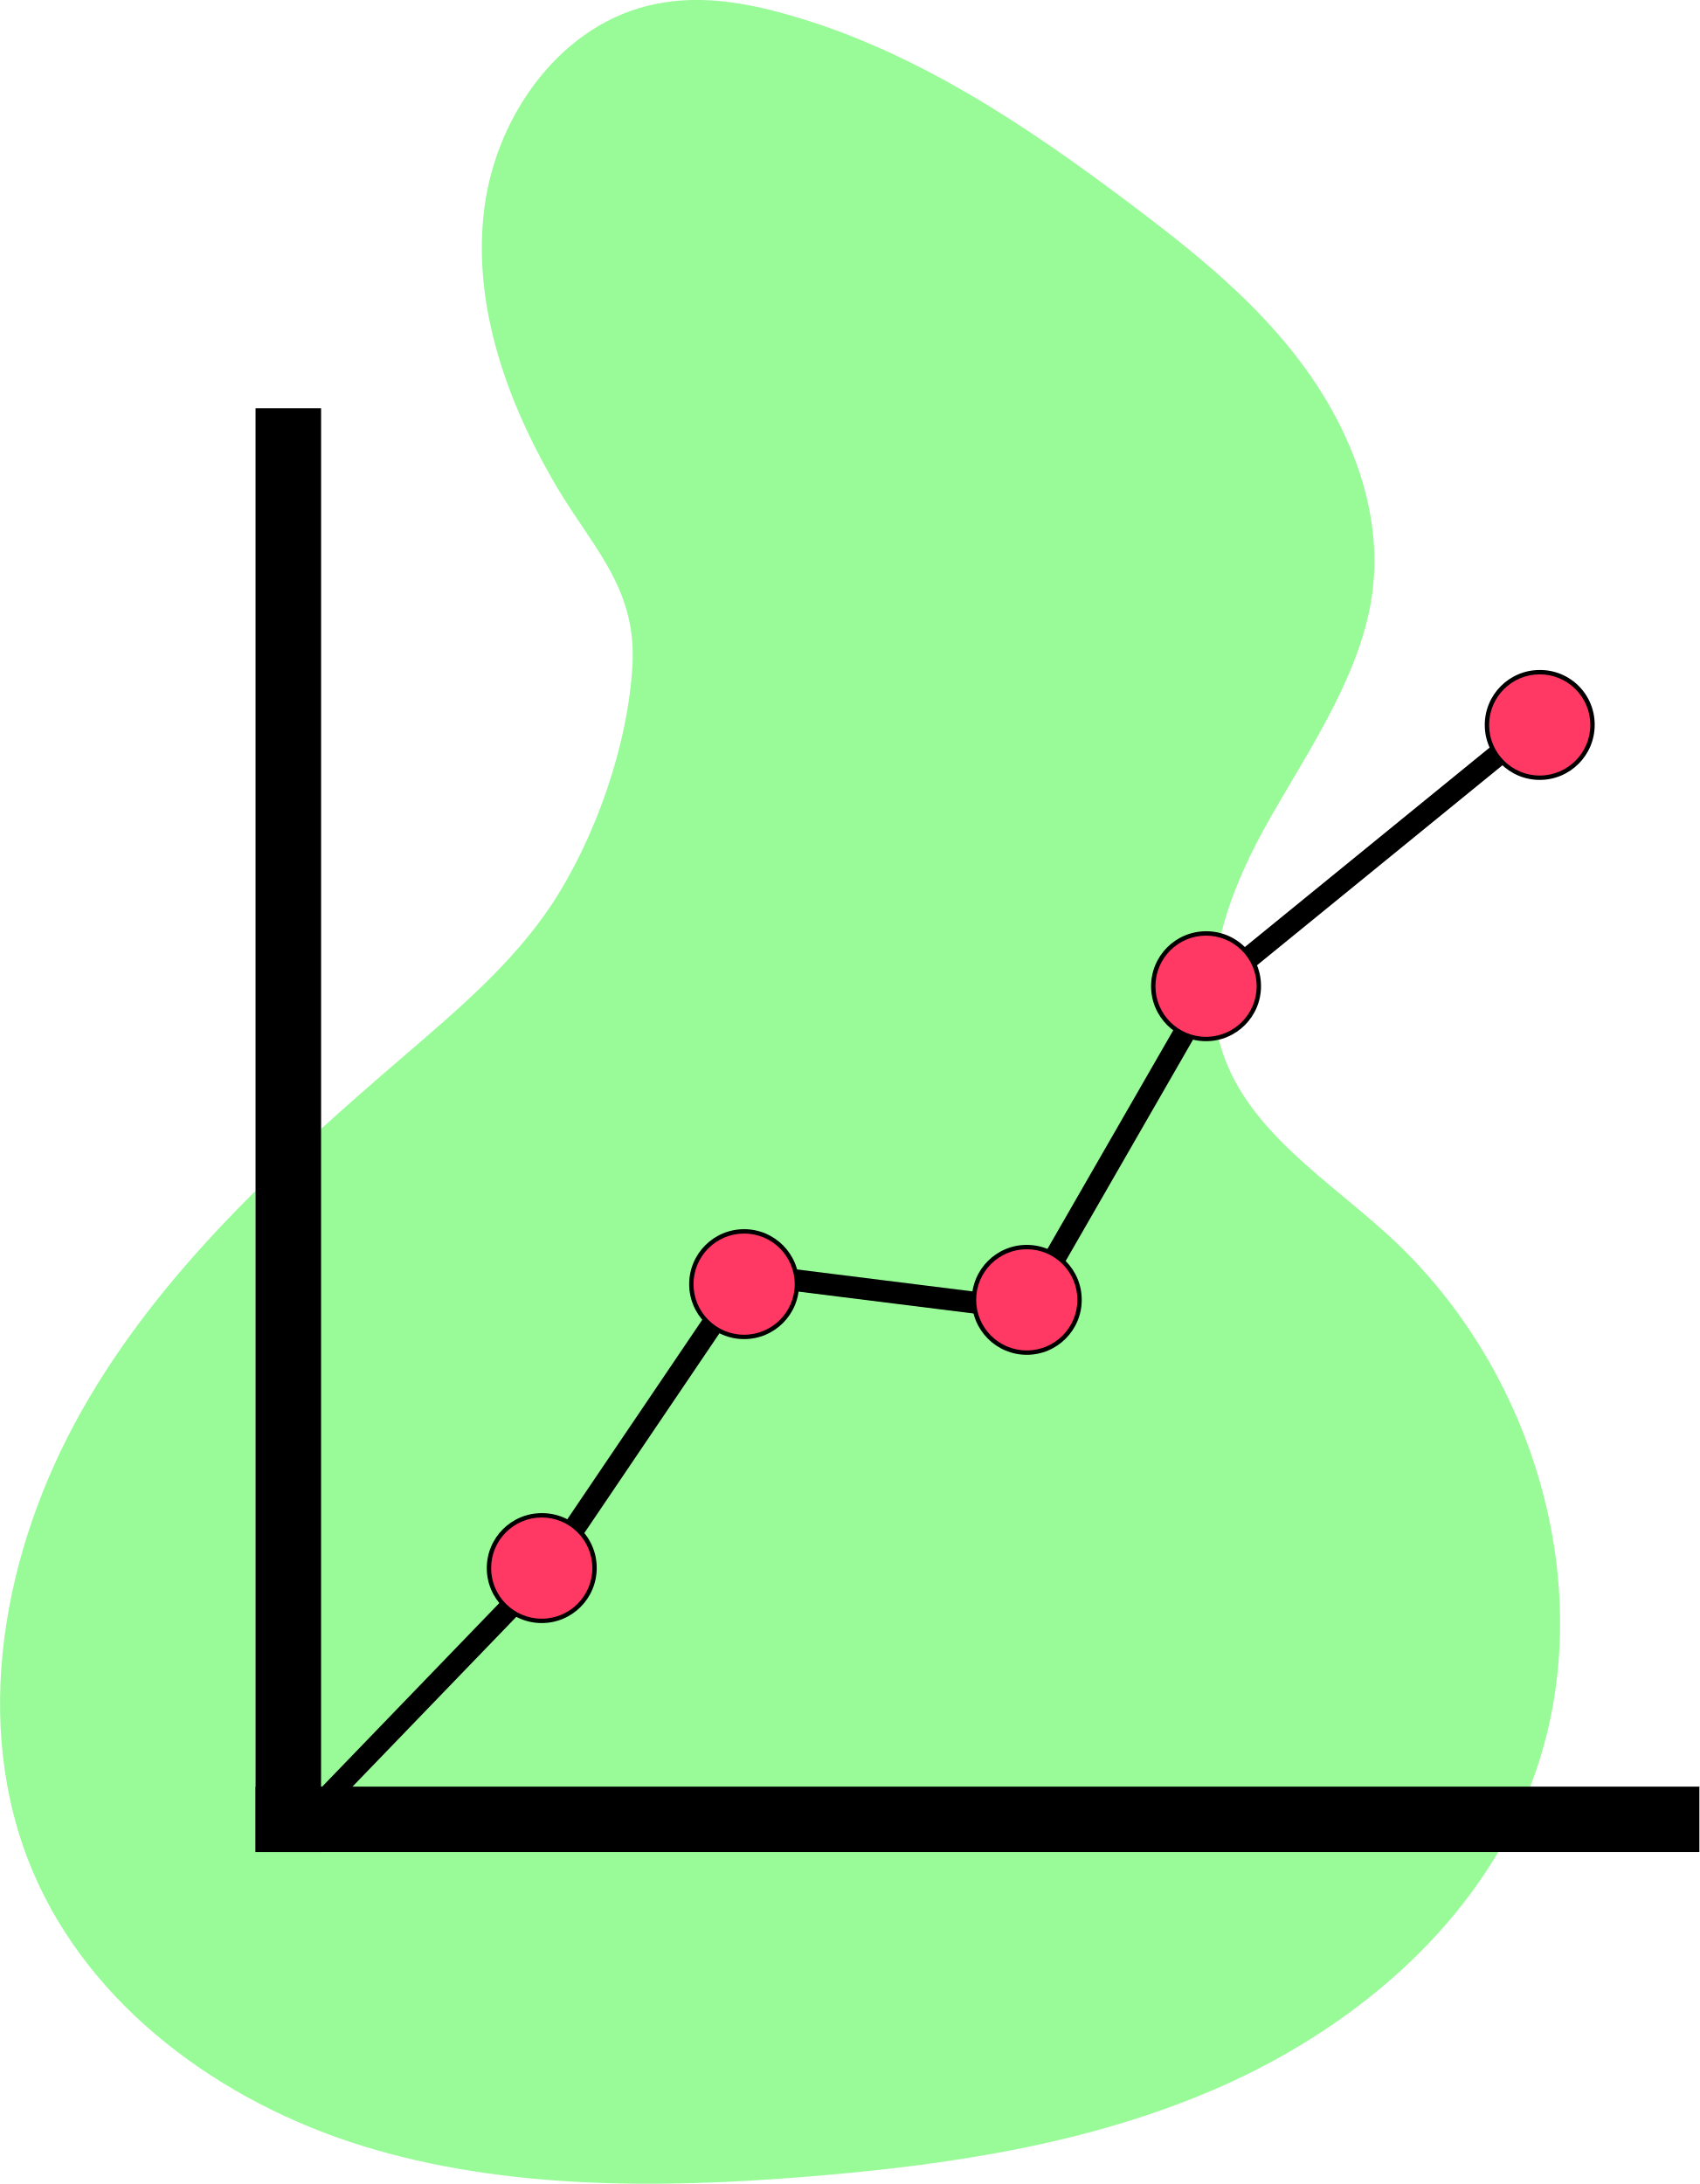
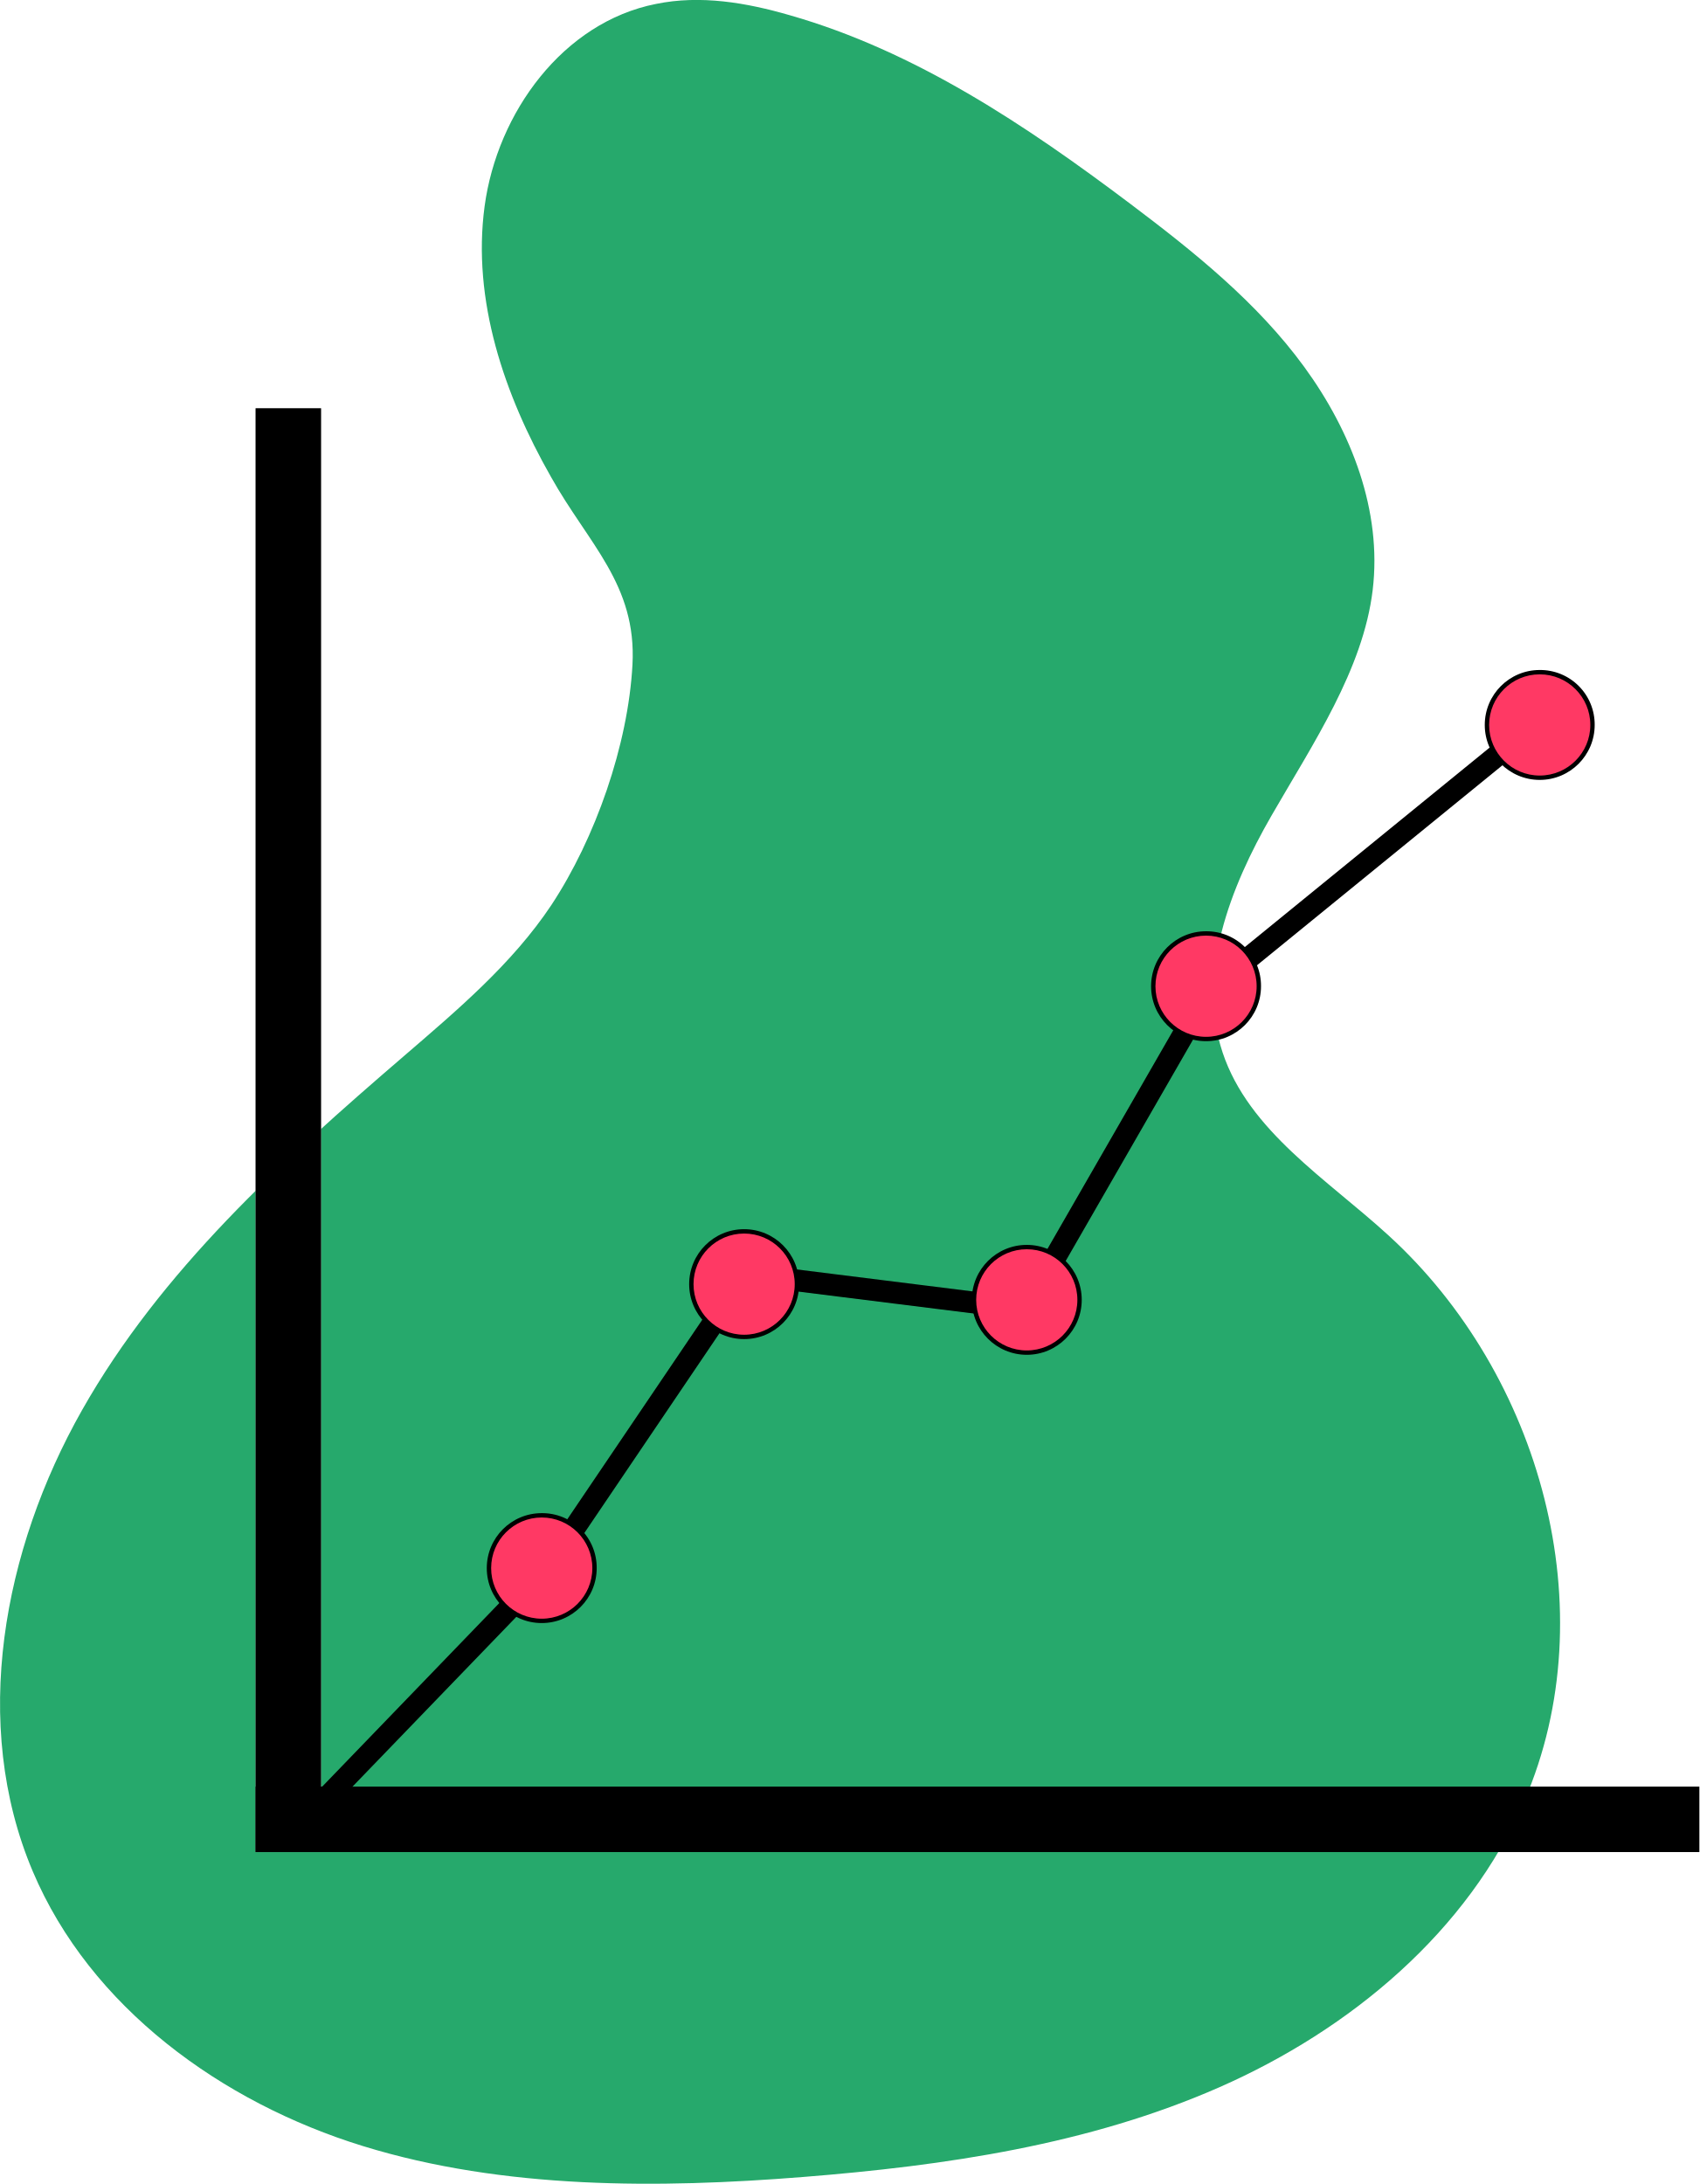
<svg xmlns="http://www.w3.org/2000/svg" id="Layer_1" data-name="Layer 1" viewBox="0 0 389.6 500.7">
  <defs>
-     <style>.cls-1{fill:#98fb98;}.cls-2{fill:#bcbcbc;}.cls-3{fill:none;stroke:#000;stroke-miterlimit:10;stroke-width:5px;}.cls-4{fill:#ff3964;}</style>
+     <style>.cls-1{fill:#26a96c;}.cls-2{fill:#bcbcbc;}.cls-3{fill:none;stroke:#000;stroke-miterlimit:10;stroke-width:5px;}.cls-4{fill:#ff3964;}</style>
  </defs>
  <path class="cls-1" d="M395.7,389.7c-10.7-18.8-18.1-40.5-15.2-62s18-42.2,39.3-46.4c10.2-2.1,20.7-.3,30.7,2.6,28.7,8.2,54.1,25.2,78,43.2,14.6,11,29.1,22.6,39.9,37.4s17.9,33,15.7,51.2-13.7,35.2-23.2,51.7-17.2,36.3-11.2,54.3,23.9,29,38,41.9c35,31.9,50,86,31.2,129.6-12.9,30-39.9,52.5-69.9,65.7s-62.9,18-95.6,20.6-68.4,2.9-100.8-7.1-62.5-31.8-75.7-63c-14.3-33.8-6.8-73.7,11.3-105.7s45.9-57.2,73.7-81.1c12.3-10.6,24.9-21.2,33.9-34.7,10.1-15.3,17.6-36.7,18.6-55.1S404.3,405.1,395.7,389.7Z" transform="translate(-269.4 -280.4)" />
  <rect class="cls-2" x="58.6" y="93.6" width="15" height="331" />
  <polygon points="73.6 93.6 58.6 93.6 58.6 424.6 73.6 424.6 73.6 93.6 73.6 93.6" />
  <rect x="58.6" y="409.6" width="331" height="15" />
  <polyline class="cls-3" points="70.1 417.1 125.1 360.1 171.1 292.1 235.1 300.1 277.1 227.1 358.1 161.1" />
  <path class="cls-4" d="M393.6,652a12.1,12.1,0,1,1,12.1-12.1A12.1,12.1,0,0,1,393.6,652Z" transform="translate(-269.4 -280.4)" />
  <path d="M393.6,628.3A11.6,11.6,0,1,1,382,639.9a11.6,11.6,0,0,1,11.6-11.6m0-1a12.6,12.6,0,1,0,12.6,12.6,12.5,12.5,0,0,0-12.6-12.6Z" transform="translate(-269.4 -280.4)" />
  <path class="cls-4" d="M440,586.9a12.1,12.1,0,1,1,12.1-12.1A12.1,12.1,0,0,1,440,586.9Z" transform="translate(-269.4 -280.4)" />
  <path d="M440,563.2a11.6,11.6,0,1,1-11.6,11.6A11.6,11.6,0,0,1,440,563.2m0-1a12.6,12.6,0,0,0,0,25.2,12.6,12.6,0,1,0,0-25.2Z" transform="translate(-269.4 -280.4)" />
  <path class="cls-4" d="M545.9,518.6A12.1,12.1,0,1,1,558,506.5,12.1,12.1,0,0,1,545.9,518.6Z" transform="translate(-269.4 -280.4)" />
  <path d="M545.9,494.9a11.6,11.6,0,1,1-11.6,11.6,11.6,11.6,0,0,1,11.6-11.6m0-1a12.6,12.6,0,1,0,12.6,12.6,12.5,12.5,0,0,0-12.6-12.6Z" transform="translate(-269.4 -280.4)" />
  <path class="cls-4" d="M622.4,458.7a12.1,12.1,0,1,1,12.1-12.1A12.1,12.1,0,0,1,622.4,458.7Z" transform="translate(-269.4 -280.4)" />
  <path d="M622.4,435a11.6,11.6,0,1,1-11.6,11.6A11.6,11.6,0,0,1,622.4,435m0-1A12.6,12.6,0,1,0,635,446.6,12.5,12.5,0,0,0,622.4,434Z" transform="translate(-269.4 -280.4)" />
  <path class="cls-4" d="M504.8,590.5a12.1,12.1,0,0,1,0-24.2,12.1,12.1,0,0,1,0,24.2Z" transform="translate(-269.4 -280.4)" />
  <path d="M504.8,566.8a11.6,11.6,0,1,1-11.6,11.6,11.6,11.6,0,0,1,11.6-11.6m0-1a12.6,12.6,0,1,0,12.6,12.6,12.6,12.6,0,0,0-12.6-12.6Z" transform="translate(-269.4 -280.4)" />
</svg>
